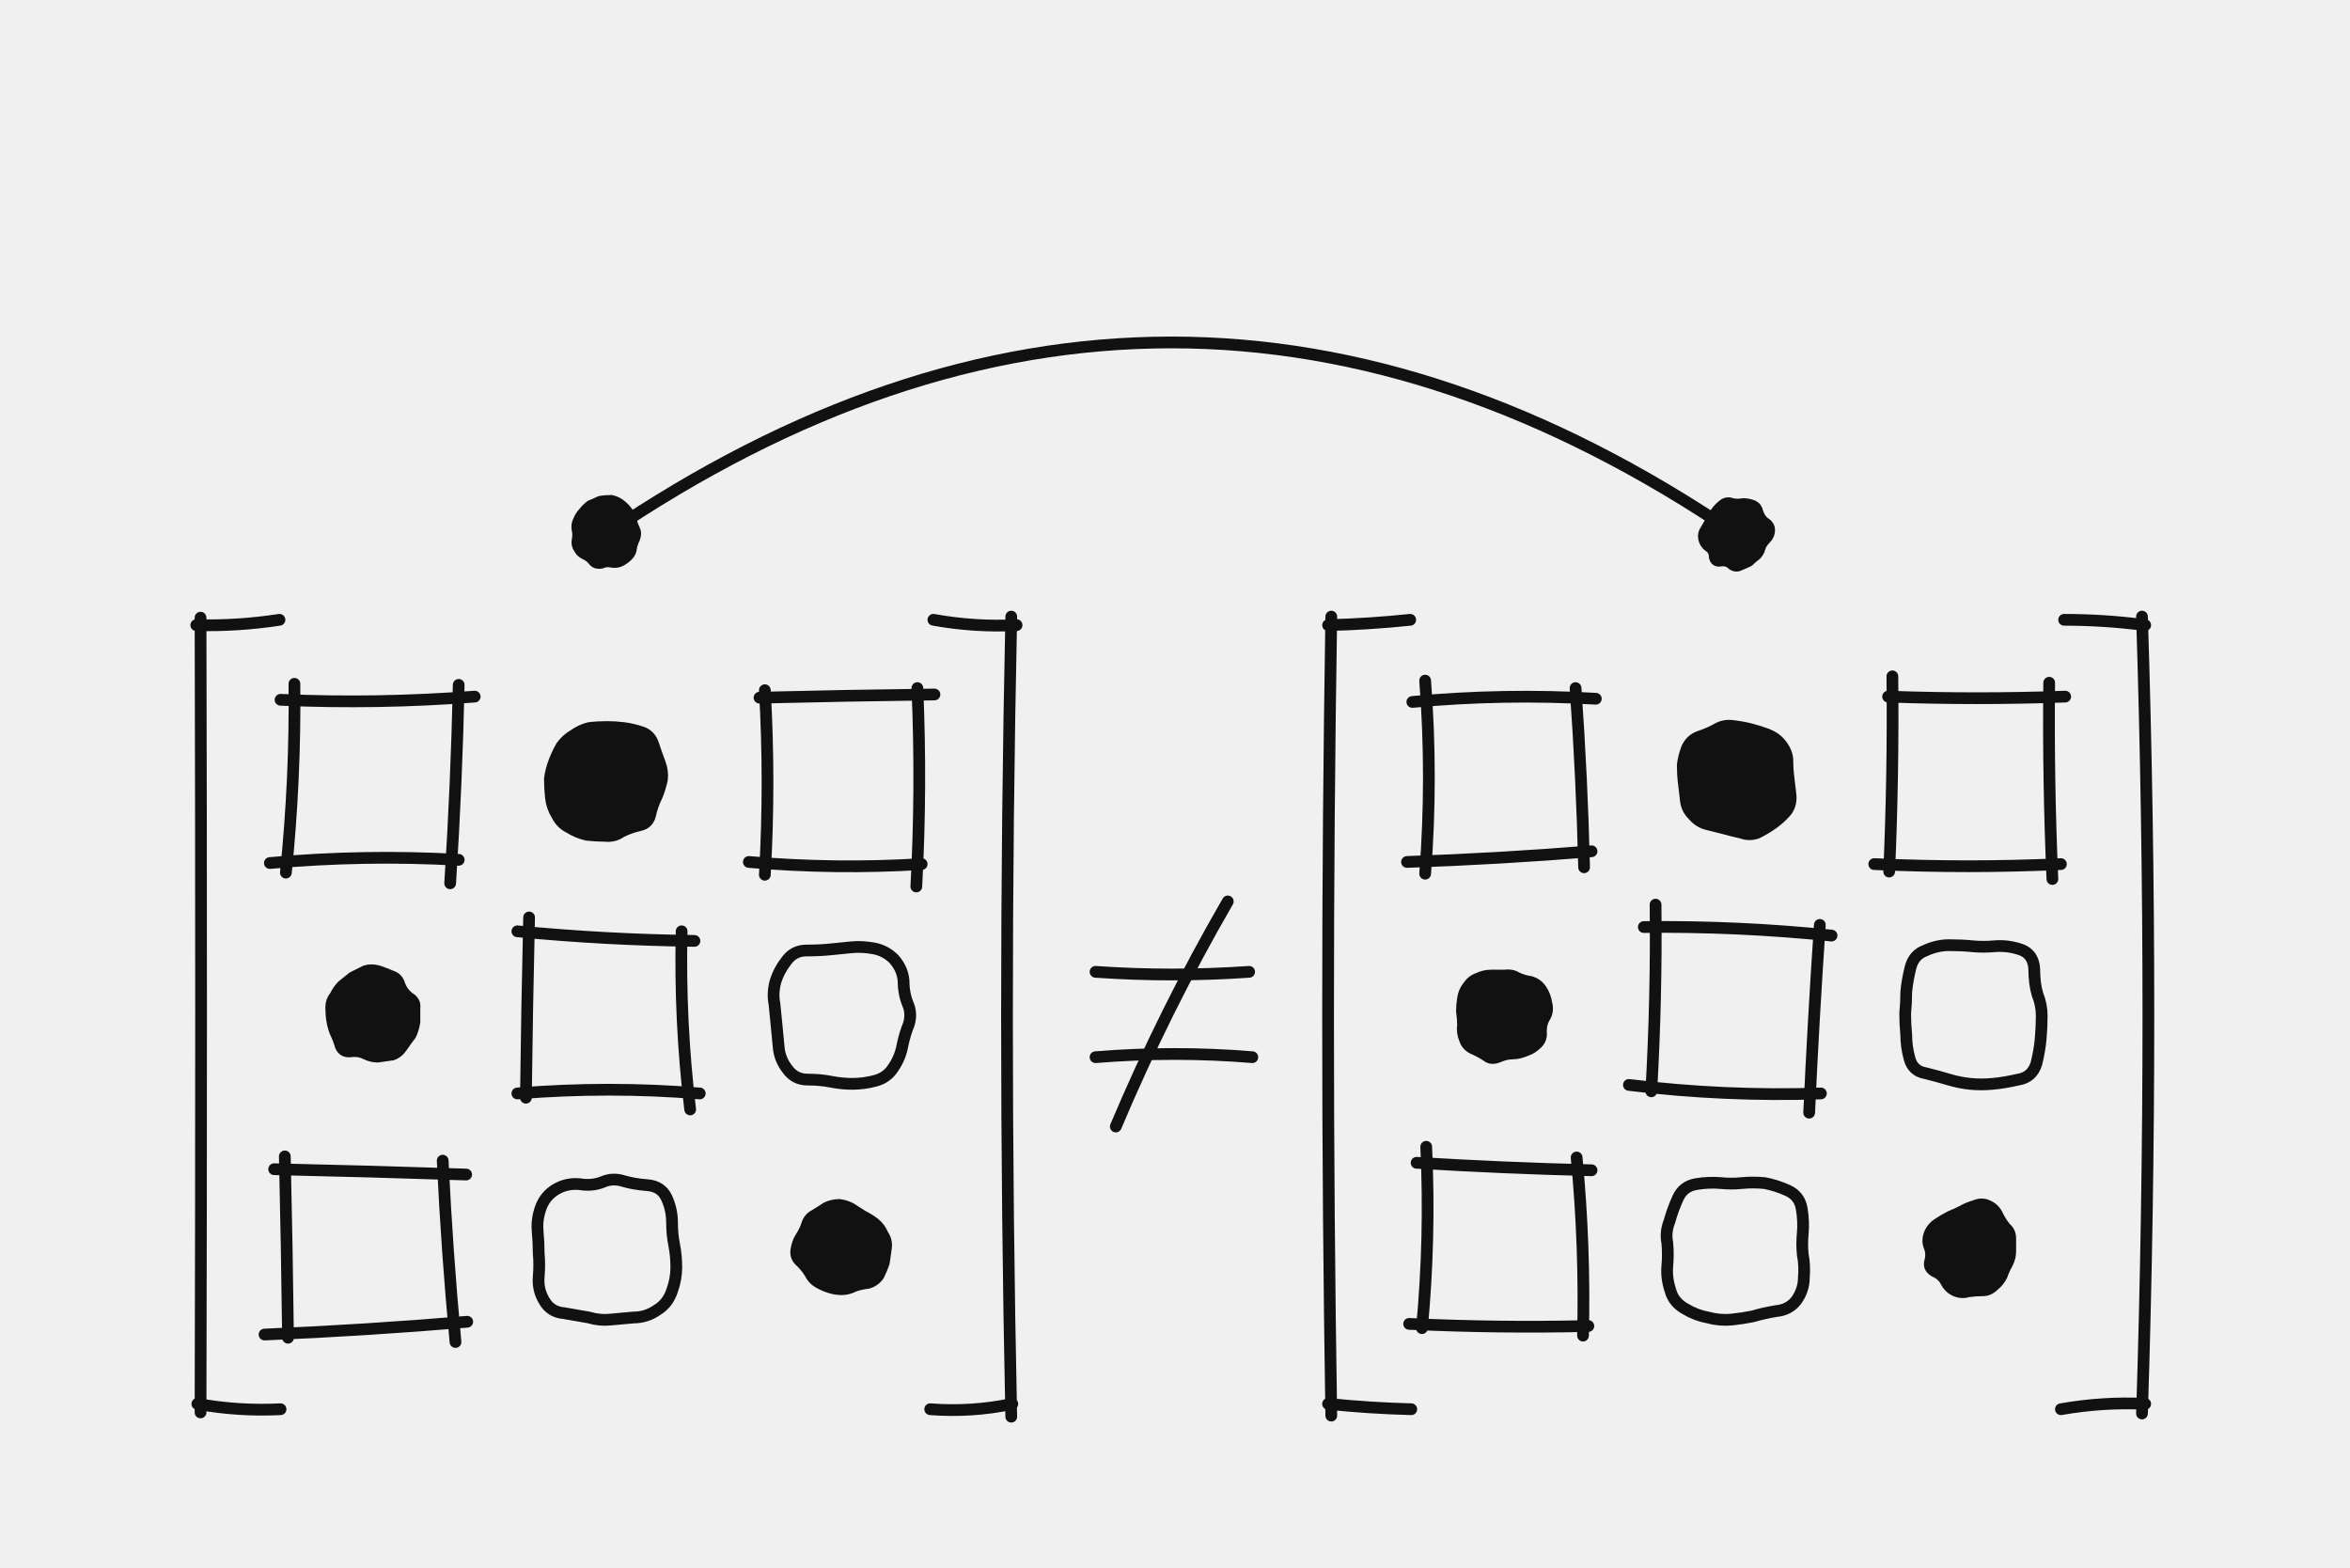
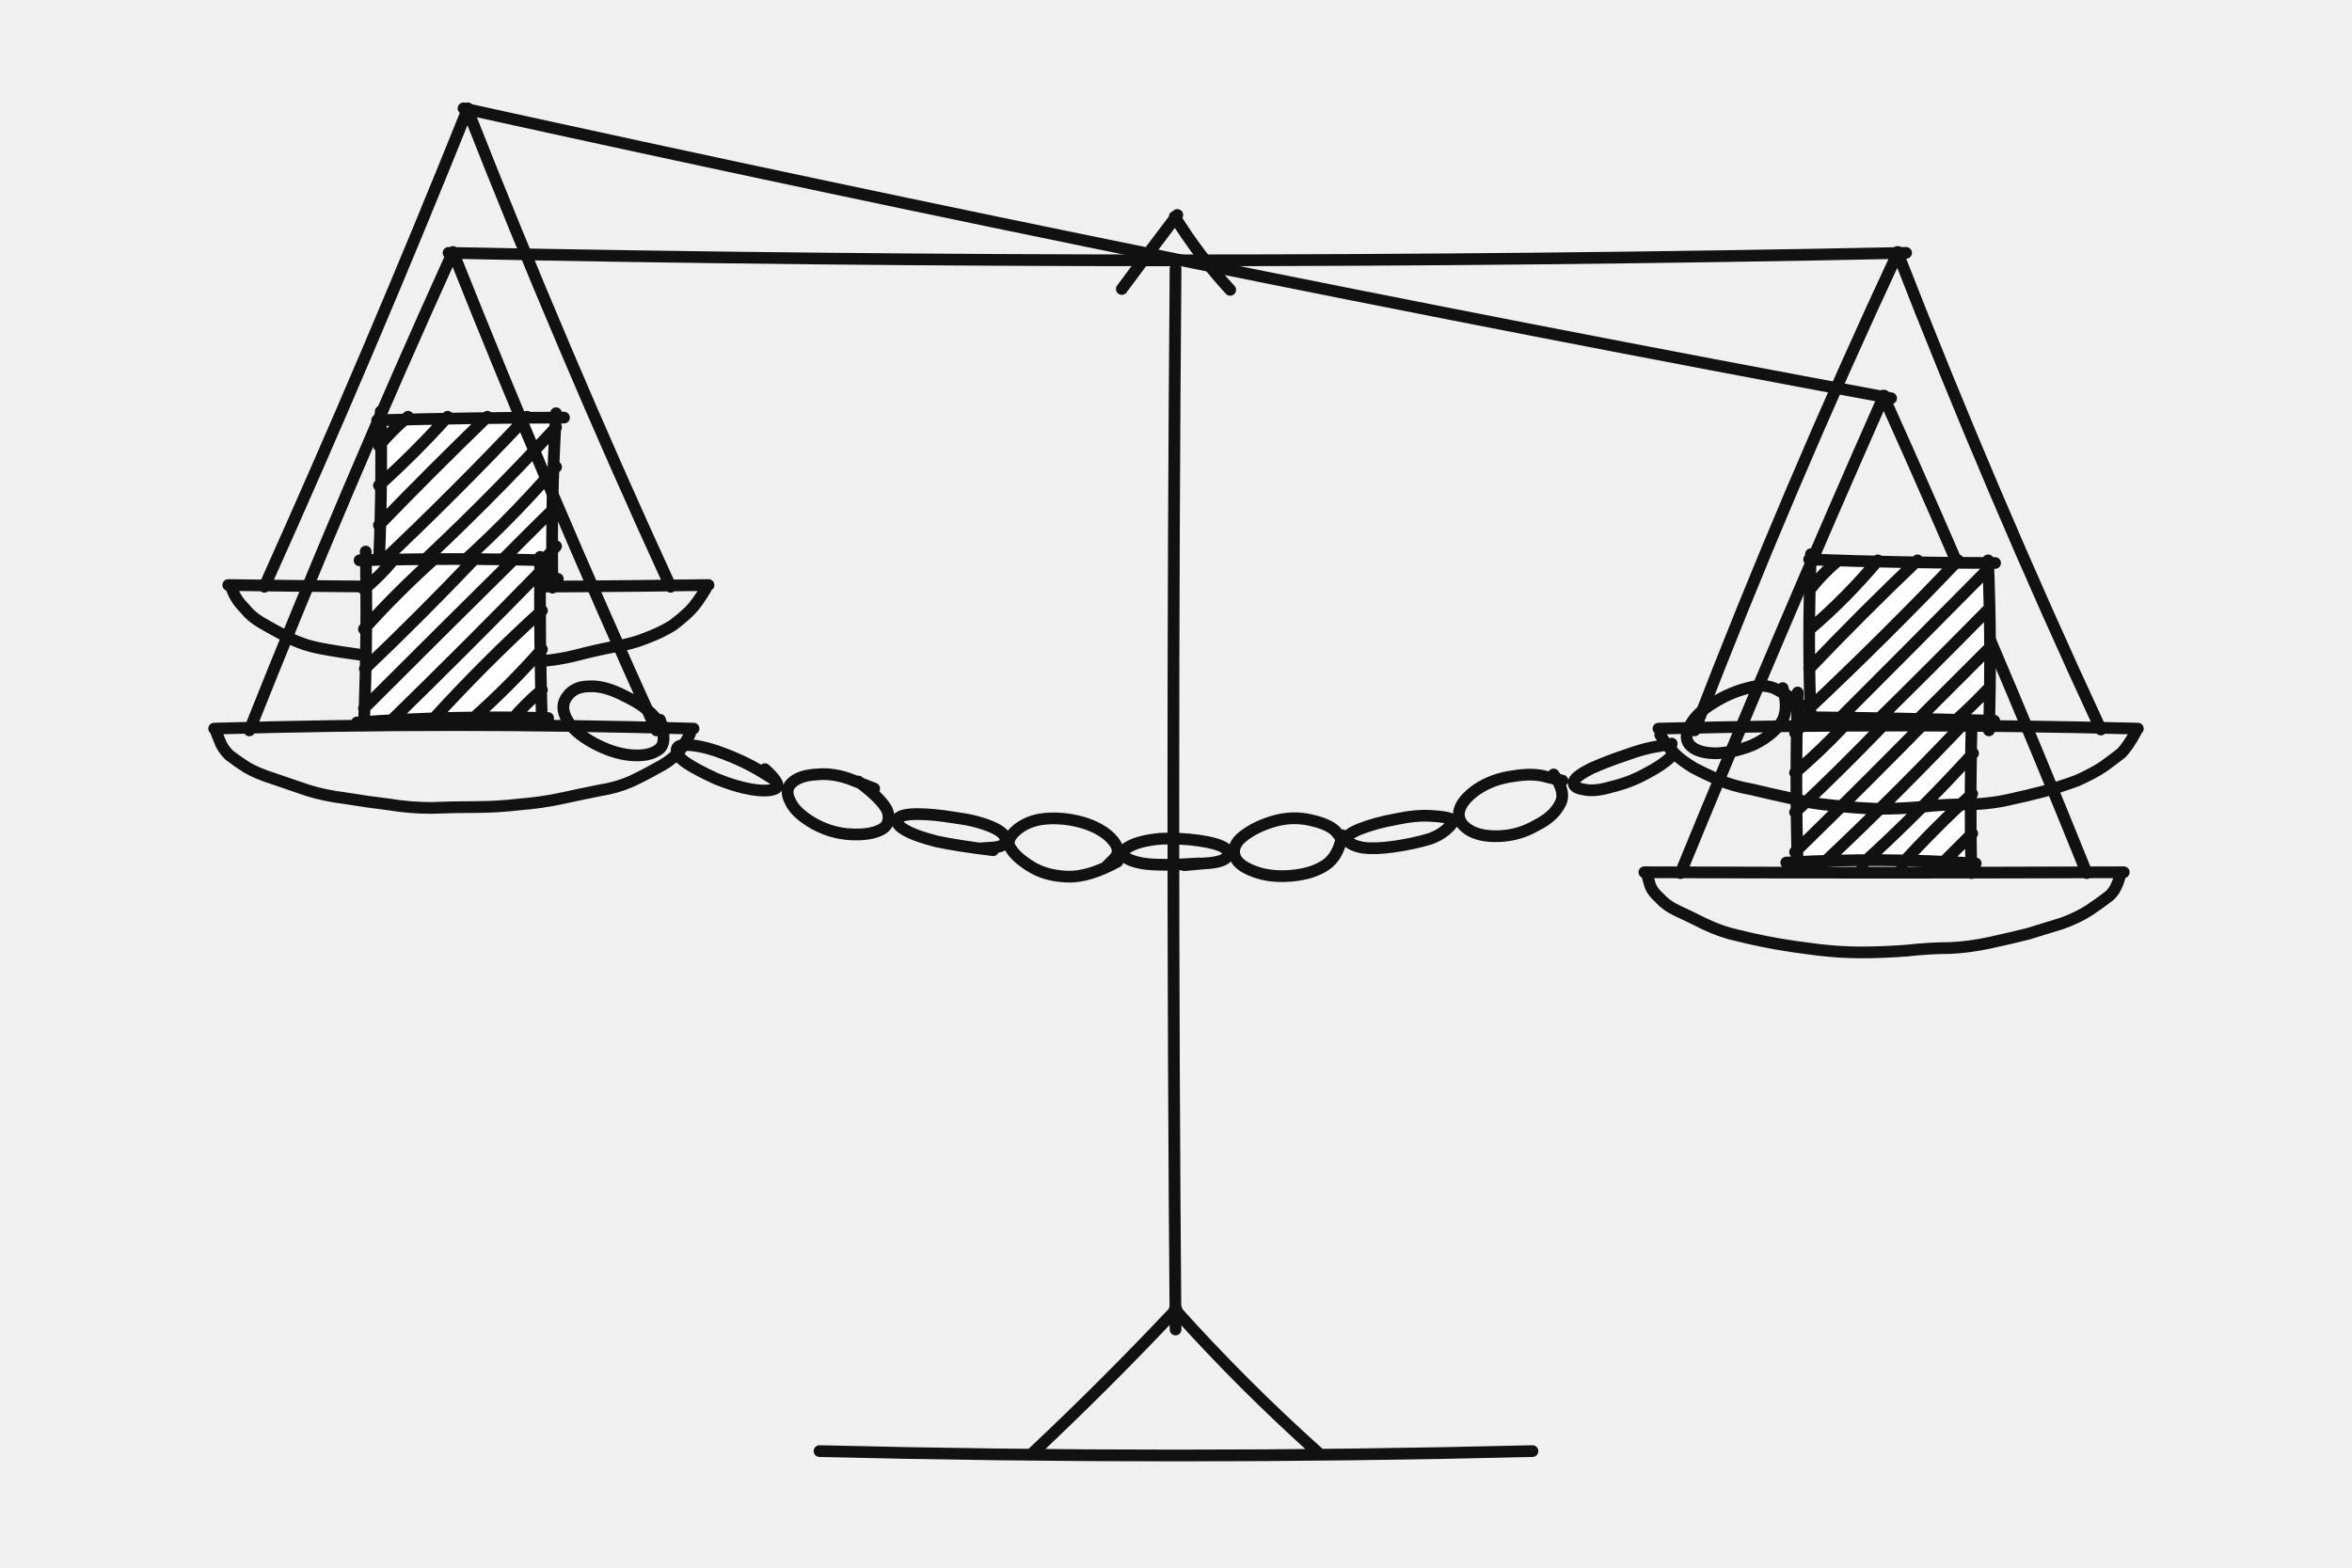
- <svg xmlns="http://www.w3.org/2000/svg" viewBox="70.2 38.9 220.3 146.9" aria-hidden="true" focusable="false">
-   <g fill="none" stroke="#111" stroke-width="1.1" stroke-linecap="round" stroke-linejoin="round">
+ <svg xmlns="http://www.w3.org/2000/svg" viewBox="46.6 35.3 266.9 177.9" aria-hidden="true" focusable="false">
+   <g fill="none" stroke="#111" stroke-width="1.33" stroke-linecap="round" stroke-linejoin="round">
    <g class="s">
-       <path class="pen" pathLength="1" d="M96.5 104.5Q105.6 104.9 114.7 104.2M113.2 103.1Q113 112.4 112.4 121.7M113.2 119.5Q104.4 119 95.5 119.8M97 120.7Q97.9 111.9 97.8 103M141.4 104.3Q149.6 104.1 157.8 104M156.2 103.4Q156.6 112.7 156.1 122M156.6 119.9Q148.5 120.4 140.4 119.7M141.9 120.9Q142.4 112.2 141.9 103.6M118.7 126.2Q127 127 135.3 127.1M134.1 126.2Q133.9 134.6 134.9 142.9M135.8 141.4Q127.3 140.7 118.7 141.4M119.5 141.8Q119.6 133.4 119.8 124.9M154 138.9Q153.4 139.9 152.3 140.2Q151.2 140.5 150.1 140.5Q149.1 140.5 148.1 140.3Q147.1 140.1 145.9 140.1Q144.7 140.1 144 139.1Q143.3 138.2 143.2 137.1Q143.1 136 143 135Q142.9 134.1 142.8 133Q142.6 132 142.9 130.9Q143.2 129.9 143.9 129Q144.6 128 145.8 128Q147 128 148 127.9Q148.9 127.8 150 127.7Q151 127.6 152.1 127.8Q153.2 128 154 128.8Q154.8 129.7 154.9 130.8Q154.9 132 155.3 133Q155.7 133.9 155.4 134.9Q155 135.9 154.8 136.9Q154.6 138 154 138.9ZM95.9 148.5Q104.9 148.7 113.9 149M111.7 147.7Q112.1 156.2 112.9 164.7M114 162.8Q104.5 163.6 95 164M97.2 164.3Q97.1 155.8 96.9 147.3M133.2 159.9Q132.8 161.1 131.8 161.7Q130.8 162.4 129.6 162.4Q128.5 162.5 127.4 162.6Q126.4 162.7 125.4 162.4Q124.3 162.2 123.1 162Q121.8 161.9 121.2 160.8Q120.6 159.8 120.7 158.6Q120.8 157.4 120.7 156.4Q120.7 155.4 120.6 154.3Q120.5 153.2 120.9 152.1Q121.3 151 122.3 150.4Q123.3 149.8 124.5 149.9Q125.7 150.1 126.7 149.7Q127.6 149.3 128.6 149.6Q129.6 149.9 130.9 150Q132.2 150.1 132.7 151.2Q133.2 152.3 133.2 153.5Q133.2 154.6 133.4 155.6Q133.6 156.6 133.6 157.7Q133.6 158.8 133.2 159.9ZM96.4 97Q92.5 97.6 88.6 97.5M89 96.8Q89.1 134 89 171.3M88.7 170.5Q92.6 171.2 96.5 171M157.7 97Q161.6 97.7 165.5 97.5M165 96.7Q164.2 134.2 165 171.7M165.1 170.5Q161.3 171.3 157.4 171M202.6 104.7Q211.2 103.9 219.8 104.4M217.9 103.4Q218.5 111.8 218.7 120.2M219.4 118.7Q210.8 119.4 202.1 119.7M203.8 120.8Q204.5 111.8 203.8 102.7M247.2 104.2Q255.5 104.5 263.8 104.2M262.3 102.9Q262.2 112.1 262.6 121.3M263.4 119.9Q254.7 120.3 245.9 119.9M247.3 120.6Q247.7 111.5 247.6 102.3M224.3 125.8Q233.1 125.7 241.9 126.6M240.8 125.6Q240.2 134.4 239.8 143.2M240.9 141.4Q231.9 141.7 222.9 140.6M225 141.2Q225.5 132.4 225.4 123.7M261.1 138.6Q260.7 139.9 259.4 140.1Q258.1 140.4 257 140.5Q255.9 140.6 254.9 140.5Q253.9 140.4 252.9 140.1Q251.9 139.8 250.7 139.5Q249.5 139.3 249.2 138.1Q248.9 137 248.9 135.9Q248.8 134.9 248.8 133.9Q248.9 132.9 248.9 131.9Q249 130.8 249.3 129.6Q249.6 128.4 250.7 128Q251.8 127.5 252.9 127.5Q254.1 127.5 255.1 127.6Q256.1 127.7 257.2 127.6Q258.4 127.5 259.6 127.9Q260.8 128.3 260.9 129.7Q260.9 131.1 261.2 132.1Q261.6 133.1 261.6 134.1Q261.6 135.2 261.5 136.3Q261.4 137.4 261.1 138.6ZM203 147.9Q211.2 148.4 219.4 148.6M218 147.4Q218.8 155.7 218.6 164.1M219.1 163.2Q210.7 163.4 202.3 163M203.5 163.4Q204.3 154.9 203.9 146.4M238.6 160.8Q237.9 161.7 236.7 161.8Q235.5 162 234.5 162.3Q233.5 162.5 232.5 162.6Q231.4 162.7 230.3 162.4Q229.2 162.2 228.2 161.6Q227.1 161 226.8 159.9Q226.4 158.7 226.5 157.6Q226.6 156.5 226.5 155.4Q226.3 154.4 226.7 153.4Q227 152.3 227.5 151.2Q228 150.1 229.2 149.9Q230.4 149.7 231.5 149.8Q232.5 149.9 233.5 149.8Q234.5 149.7 235.6 149.8Q236.7 150 237.8 150.5Q238.9 151 239.1 152.2Q239.3 153.4 239.2 154.5Q239.1 155.5 239.2 156.5Q239.4 157.5 239.3 158.7Q239.3 159.8 238.6 160.8ZM202.4 97Q198.6 97.4 194.7 97.5M195 96.7Q194.4 134.2 195 171.6M194.7 170.5Q198.6 170.9 202.5 171M263.7 97Q267.5 97 271.3 97.5M271 96.7Q272.2 134.1 271 171.4M271.3 170.5Q267.4 170.3 263.4 171M172.9 130Q180.1 130.5 187.3 130M172.9 138Q180.3 137.4 187.6 138" />
-       <path class="ink" fill="#111" stroke-width="0.8" d="M131.3 115.3Q131.1 116.2 130.2 116.4Q129.3 116.6 128.5 117Q127.8 117.5 126.9 117.4Q126.1 117.4 125.2 117.3Q124.3 117.1 123.5 116.6Q122.7 116.2 122.3 115.4Q121.8 114.6 121.7 113.7Q121.6 112.8 121.6 111.9Q121.7 111.1 122 110.3Q122.3 109.5 122.7 108.8Q123.2 108.1 123.9 107.7Q124.6 107.2 125.4 107Q126.2 106.9 127.1 106.9Q127.9 106.9 128.7 107Q129.5 107.1 130.4 107.4Q131.3 107.7 131.6 108.7Q131.9 109.6 132.2 110.4Q132.5 111.2 132.4 112Q132.2 112.9 131.9 113.6Q131.5 114.4 131.3 115.3ZM108.8 136Q108.4 136.5 108 137.1Q107.6 137.7 107 137.9Q106.3 138 105.6 138.1Q105 138.1 104.4 137.8Q103.8 137.5 103.1 137.6Q102.3 137.7 102 137Q101.8 136.3 101.5 135.7Q101.3 135.2 101.2 134.6Q101.1 134 101.1 133.3Q101.1 132.7 101.5 132.2Q101.8 131.6 102.2 131.2Q102.7 130.8 103.2 130.4Q103.8 130.1 104.4 129.8Q105 129.6 105.7 129.8Q106.3 130 107 130.3Q107.6 130.5 107.8 131.2Q108 131.8 108.6 132.3Q109.3 132.7 109.2 133.4Q109.2 134 109.2 134.7Q109.1 135.4 108.8 136ZM152.7 158.5Q152.3 159.1 151.6 159.3Q150.8 159.4 150.3 159.6Q149.7 159.9 149.1 159.9Q148.5 159.9 147.9 159.7Q147.3 159.5 146.8 159.2Q146.3 158.9 146 158.3Q145.7 157.8 145.2 157.3Q144.6 156.8 144.7 156.1Q144.8 155.4 145.1 154.9Q145.5 154.3 145.7 153.7Q145.9 153 146.5 152.7Q147 152.4 147.6 152Q148.2 151.7 148.9 151.7Q149.6 151.8 150.1 152.1Q150.7 152.5 151.2 152.8Q151.8 153.1 152.3 153.5Q152.8 153.9 153.1 154.6Q153.5 155.2 153.4 155.9Q153.3 156.6 153.2 157.3Q153 157.9 152.7 158.5ZM237.8 115Q237.2 115.7 236.5 116.2Q235.8 116.7 235 117.1Q234.2 117.4 233.4 117.1Q232.5 116.9 231.8 116.7Q231 116.5 230.2 116.3Q229.4 116.1 228.8 115.4Q228.2 114.8 228.1 114Q228 113.1 227.9 112.3Q227.8 111.5 227.8 110.6Q227.9 109.8 228.2 109Q228.6 108.1 229.5 107.8Q230.4 107.5 231.1 107.1Q231.8 106.7 232.6 106.8Q233.5 106.9 234.3 107.1Q235.1 107.3 235.9 107.6Q236.7 107.9 237.2 108.5Q237.8 109.2 237.9 110Q237.9 110.9 238 111.7Q238.1 112.5 238.2 113.4Q238.3 114.3 237.8 115ZM214.4 136.8Q213.9 137.3 213.3 137.5Q212.6 137.8 212 137.8Q211.4 137.8 210.7 138.1Q210 138.4 209.5 138Q208.9 137.6 208.2 137.3Q207.6 137 207.4 136.4Q207.1 135.7 207.2 135Q207.2 134.4 207.1 133.7Q207.1 133.1 207.2 132.5Q207.3 131.8 207.7 131.3Q208.1 130.7 208.7 130.5Q209.3 130.2 210 130.2Q210.6 130.2 211.2 130.2Q211.9 130.1 212.4 130.4Q213 130.7 213.7 130.8Q214.4 131 214.8 131.6Q215.2 132.2 215.3 132.9Q215.5 133.6 215.2 134.2Q214.8 134.8 214.8 135.6Q214.9 136.3 214.4 136.8ZM258 158.5Q257.7 159.1 257.2 159.5Q256.7 160 256.1 160Q255.4 160 254.7 160.1Q254.1 160.3 253.4 160Q252.8 159.7 252.5 159.1Q252.2 158.5 251.5 158.2Q250.8 157.8 251 157.1Q251.2 156.4 250.9 155.7Q250.7 155.1 251 154.4Q251.3 153.8 251.8 153.5Q252.4 153.1 253 152.8Q253.5 152.6 254.1 152.3Q254.6 152 255.3 151.8Q256 151.5 256.6 151.8Q257.3 152.1 257.6 152.8Q257.9 153.4 258.3 153.9Q258.8 154.3 258.8 155Q258.8 155.6 258.8 156.2Q258.8 156.8 258.5 157.4Q258.2 157.9 258 158.5Z" />
+       <path class="pen" pathLength="1" d="M180 65.8Q179.5 126 180 186.2M163.8 200.2Q172.2 192.3 180.1 183.9M179.9 183.9Q187.6 192.5 196.2 200.2M139.6 200Q180.1 201 220.5 200M173.9 68.1Q177 63.9 180.2 59.7M179.9 59.9Q182.7 64.4 186.2 68.2" />
    </g>
    <g class="b">
-       <path class="pen" pathLength="1" d="M174.8 144.5Q179.4 133.6 185.3 123.4" />
-     </g>
-     <g class="a" style="--d:200ms">
-       <path class="pen" pathLength="1" d="M127 89Q180 53 233 89" />
+       <path fill="#fff" stroke="none" d="M89.6 82.7L109.6 82.7L109.6 100.7L89.6 100.7ZM250.4 115.3L270.4 115.3L270.4 133.3L250.4 133.3Z" />
+       <path class="pen" pathLength="1" d="M99.2 47.6Q179.9 65.4 261.2 80.5M99.7 47.6Q88.7 75 76.6 101.9M99.6 47.6Q110.4 75.1 122.7 101.9M72.5 101.7Q99.7 102.1 127 101.7M126.7 102.1Q125.7 103.8 124.9 104.6Q124.1 105.4 122.9 106.3Q121.6 107.1 120 107.7Q118.3 108.4 116.3 108.7Q114.2 109.1 111.9 109.7Q109.5 110.3 107 110.4Q104.6 110.5 102 110.5Q99.5 110.5 97.1 110.5Q94.8 110.6 92.2 110.2Q89.6 109.9 87.4 109.6Q85.1 109.3 83 108.9Q80.9 108.5 79.2 107.6Q77.5 106.7 76.3 106Q75.1 105.3 74.4 104.4Q73.6 103.6 73.2 102.8L72.8 101.9M89.4 83Q100 82.7 110.6 82.7M109.7 82.2Q109.1 92.1 109.3 102M109.9 101Q99.1 101.3 88.3 100.5M89.5 101.3Q90 91.7 89.8 82M89.6 85.9Q91.1 84.1 92.9 82.6M89.6 90.4Q93.7 86.7 97.4 82.6M89.6 94.9Q95.6 88.7 101.9 82.6M89.6 99.4Q98.2 91.3 106.4 82.6M92.7 100.8Q101.6 92.6 109.7 83.8M97.2 100.8Q103.9 95 109.7 88.3M101.8 100.7Q105.7 96.7 109.7 92.8M106.2 100.8Q108.1 99.2 109.7 97.3M260.4 80.2Q248.5 107.1 237.3 134.4M260.3 80.2Q272.4 107.1 283.4 134.4M233.2 134.3Q260.4 134.4 287.6 134.3M287.2 134.6Q286.7 136.5 285.8 137.1Q284.9 137.8 283.7 138.6Q282.5 139.4 280.6 140.1Q278.7 140.7 276.7 141.3Q274.7 141.8 272.4 142.3Q270.1 142.8 267.9 142.9Q265.6 142.9 262.9 143.2Q260.2 143.4 257.8 143.4Q255.4 143.4 252.9 143.1Q250.4 142.8 248.1 142.4Q245.9 142 243.9 141.5Q242 141.1 240.1 140.2Q238.3 139.3 237 138.7Q235.7 138.1 234.9 137.2Q234 136.4 233.8 135.6L233.6 134.9M249.9 115.3Q260.4 116 271 115.6M270.4 115.1Q270.1 124.7 270.3 134.4M270.8 133.3Q260 132.6 249.3 133.2M250.6 133.7Q250.3 123.8 250.6 113.9M250.3 118.5Q251.8 116.7 253.6 115.2M250.3 123Q254.5 119.4 258.1 115.2M250.3 127.5Q256.6 121.6 262.6 115.2M250.3 132Q258.8 123.7 267.1 115.2M253.5 133.3Q262.2 125.1 270.4 116.4M257.9 133.4Q264.5 127.4 270.5 120.8M262.4 133.4Q266.2 129.2 270.4 125.4M267 133.3Q268.7 131.6 270.4 129.9" />
    </g>
    <g class="a" style="--d:150ms">
-       <path class="ink" fill="#111" stroke-width="0.8" d="M129.1 91.1Q128.8 91.4 128.4 91.6Q128 91.8 127.5 91.7Q127 91.6 126.6 91.8Q126.1 91.9 125.8 91.6Q125.5 91.2 125.1 91Q124.6 90.8 124.4 90.4Q124.1 90 124.2 89.5Q124.3 89 124.2 88.6Q124.1 88.1 124.3 87.7Q124.5 87.2 124.8 86.9Q125.1 86.5 125.5 86.2Q126 86 126.4 85.8Q126.9 85.7 127.5 85.7Q128 85.8 128.4 86.1Q128.8 86.4 129.1 86.8Q129.4 87.2 129.5 87.7Q129.6 88.1 129.8 88.5Q130 88.9 129.8 89.4Q129.6 89.8 129.5 90.3Q129.5 90.7 129.1 91.1ZM235.3 90.3Q235.2 90.7 234.9 91Q234.5 91.3 234.2 91.6Q233.8 91.8 233.3 92Q232.9 92.2 232.5 91.9Q232.1 91.5 231.5 91.6Q230.9 91.7 230.8 91.1Q230.8 90.5 230.3 90.2Q229.9 89.9 229.8 89.4Q229.7 88.9 230 88.5Q230.3 88 230.5 87.6Q230.7 87.2 231 86.8Q231.3 86.4 231.7 86.1Q232.1 85.8 232.6 86Q233.1 86.1 233.6 86Q234.1 86 234.6 86.2Q235 86.4 235.1 86.9Q235.3 87.5 235.7 87.8Q236.2 88.1 236.2 88.6Q236.2 89.1 235.8 89.5Q235.4 89.9 235.3 90.3Z" />
+       <path fill="#fff" stroke="none" d="M88 99L108 99L108 117L88 117ZM252 99L272 99L272 117L252 117Z" />
+       <path class="pen" pathLength="1" d="M97.5 64Q180.2 65.7 262.9 64M98 63.9Q85.8 90.8 74.9 118.2M98 63.9Q108.9 91.3 121.1 118.2M70.9 118Q98.1 117.2 125.3 118M124.9 118.6Q124.2 120 123.4 120.9Q122.5 121.8 121.1 122.5Q119.7 123.3 118.2 124Q116.6 124.7 114.7 125Q112.7 125.4 110.4 125.9Q108.1 126.4 105.6 126.6Q103 126.9 100.6 126.9Q98.1 126.9 95.6 127Q93.1 127 90.7 126.6Q88.2 126.3 85.8 125.9Q83.4 125.6 81.5 125Q79.5 124.3 77.7 123.7Q75.8 123.1 74.6 122.4Q73.5 121.7 72.6 121Q71.8 120.2 71.5 119.3L71.1 118.3M87.4 98.9Q98.1 98.6 108.7 98.9M107.9 98.5Q107.8 108 108.1 117.4M108.8 116.8Q97.9 116.5 87.1 117.3M87.9 117.5Q88.3 107.7 88.1 97.9M87.9 102.2Q89.7 100.7 91.2 98.9M87.9 106.7Q91.6 102.6 95.7 98.9M88 111.2Q94.3 105.2 100.3 98.9M87.9 115.7Q96.3 107.3 104.8 98.9M91.1 117Q99.7 108.6 108.1 100M95.6 117.1Q101.6 110.5 108.1 104.6M100.1 117Q104.3 113.3 108.1 109M104.6 117.1Q106.2 115.2 108.1 113.6M262 63.9Q249.5 90.7 238.9 118.2M261.9 63.9Q272.6 91.4 285 118.1M234.8 118Q262 117.3 289.2 118M289 118.3Q288.1 120 287.3 120.8Q286.4 121.5 285.3 122.3Q284.1 123.1 282.3 123.9Q280.4 124.6 278.6 125.1Q276.7 125.6 274.4 126.1Q272.1 126.6 269.5 126.6Q266.9 126.6 264.5 126.9Q262.2 127.1 259.6 127.1Q256.9 127 254.5 126.7Q252.1 126.5 249.8 125.9Q247.5 125.4 245.4 124.9Q243.2 124.5 241.6 123.8Q240 123.1 238.7 122.4Q237.4 121.6 236.7 120.9Q236 120.2 235.5 119.5L235 118.7M251.9 98.8Q262.4 99.2 273 99.2M272.2 98.9Q272.6 108.5 272.3 118.2M272.9 117.1Q262 116.8 251.2 116.7M252.1 117.5Q251.7 107.9 252.1 98.2M252 102.2Q253.4 100.4 255.2 98.9M252 106.7Q256.2 103.1 259.7 98.9M251.9 111.2Q257.9 104.9 264.2 98.9M251.9 115.7Q260.6 107.5 268.8 98.9M255.1 117.1Q263.6 108.6 272.1 100M259.6 117.1Q265.9 110.9 272.1 104.6M264.1 117.1Q268.1 113.1 272.1 109.1M268.6 117Q270.4 115.4 272.1 113.6" />
+     </g>
+     <g class="a" style="--d:650ms">
+       <path class="pen" pathLength="1" d="M121.5 117Q122.4 119.7 121.3 120.4Q120.2 121.2 118.1 121Q116.1 120.8 113.9 119.6Q111.7 118.4 110.9 116.9Q110.1 115.4 111 114.3Q111.8 113.2 113.5 113.2Q115.2 113.1 117.5 114.3Q119.8 115.4 120.9 116.7L122.1 118M133.4 122.6Q135.4 124.4 134.6 124.8Q133.8 125.2 131.9 124.9Q130.1 124.6 127.9 123.7Q125.7 122.7 124.5 121.9Q123.2 121 123.4 120.3Q123.5 119.7 125.2 119.9Q126.9 120.1 128.9 120.9Q131 121.7 132.7 122.7L134.5 123.8M144 124Q147.2 126.4 147.4 127.7Q147.6 129 146.5 129.5Q145.3 130.1 143.2 130Q141 129.9 139 128.8Q136.9 127.6 136.3 126.3Q135.6 125 136.4 124.2Q137.3 123.3 139.3 123.2Q141.3 123 143.5 123.9L145.8 124.8M159.3 131.8Q155.2 131.3 152.9 130.8Q150.5 130.2 149.3 129.5Q148.1 128.8 148.5 128.2Q148.9 127.7 150.7 127.7Q152.5 127.7 154.9 128.1Q157.3 128.4 159 129.1Q160.7 129.8 160.7 130.6Q160.8 131.4 159.2 131.5L157.7 131.6M173.4 133.1Q170.1 134.9 167.7 134.8Q165.2 134.7 163.5 133.6Q161.9 132.6 161.3 131.6Q160.6 130.6 162.1 129.4Q163.5 128.3 165.6 128.2Q167.8 128.1 169.9 128.8Q171.9 129.5 172.9 130.7Q173.9 131.9 173 132.8L172.1 133.7M182.7 133.3Q178.1 133.6 176.3 133.3Q174.6 133 174.1 132.4Q173.7 131.9 174.9 131.3Q176.1 130.7 178.3 130.5Q180.4 130.4 182.6 130.7Q184.7 131 185.5 131.5Q186.3 132 185.8 132.6Q185.3 133.2 183.2 133.3L181 133.5M198.9 130.1Q198.5 132.5 197 133.5Q195.5 134.5 193.1 134.7Q190.7 134.9 188.9 134.2Q187 133.5 186.7 132.4Q186.4 131.2 187.7 130.2Q189.1 129.1 191.2 128.5Q193.3 127.9 195.4 128.4Q197.6 128.9 198.3 129.8L199 130.7M211.7 128.3Q210.8 129.8 208.9 130.5Q206.9 131.1 204.7 131.4Q202.6 131.7 201.2 131.5Q199.7 131.2 199.5 130.6Q199.2 130.1 200.9 129.4Q202.7 128.7 204.9 128.3Q207.2 127.8 208.9 127.9Q210.6 128 211.1 128.2L211.7 128.5M222.9 123.2Q224.4 125.3 223.6 126.6Q222.9 128 220.9 129Q219 130.1 216.8 130.2Q214.6 130.3 213.3 129.5Q211.9 128.6 212.2 127.3Q212.5 126.1 214.2 124.9Q216 123.7 218.3 123.4Q220.6 123 222.2 123.5L223.9 123.9M235.7 119.7Q236.8 120.5 236.1 121.3Q235.3 122.1 233.4 123.1Q231.6 124.1 229.5 124.6Q227.5 125.2 226.3 124.9Q225 124.7 225.2 124Q225.4 123.4 227.2 122.5Q229 121.7 231.1 121Q233.3 120.2 234.8 120L236.3 119.7M248.9 113.4Q249.7 116 248.6 117.5Q247.4 119 245.4 119.9Q243.4 120.7 241.4 120.8Q239.4 120.8 238.5 120Q237.6 119.2 238.3 117.8Q239 116.3 241 115.1Q242.9 113.9 244.9 113.4Q246.9 112.8 248.3 113.6L249.7 114.4" />
    </g>
  </g>
</svg>
